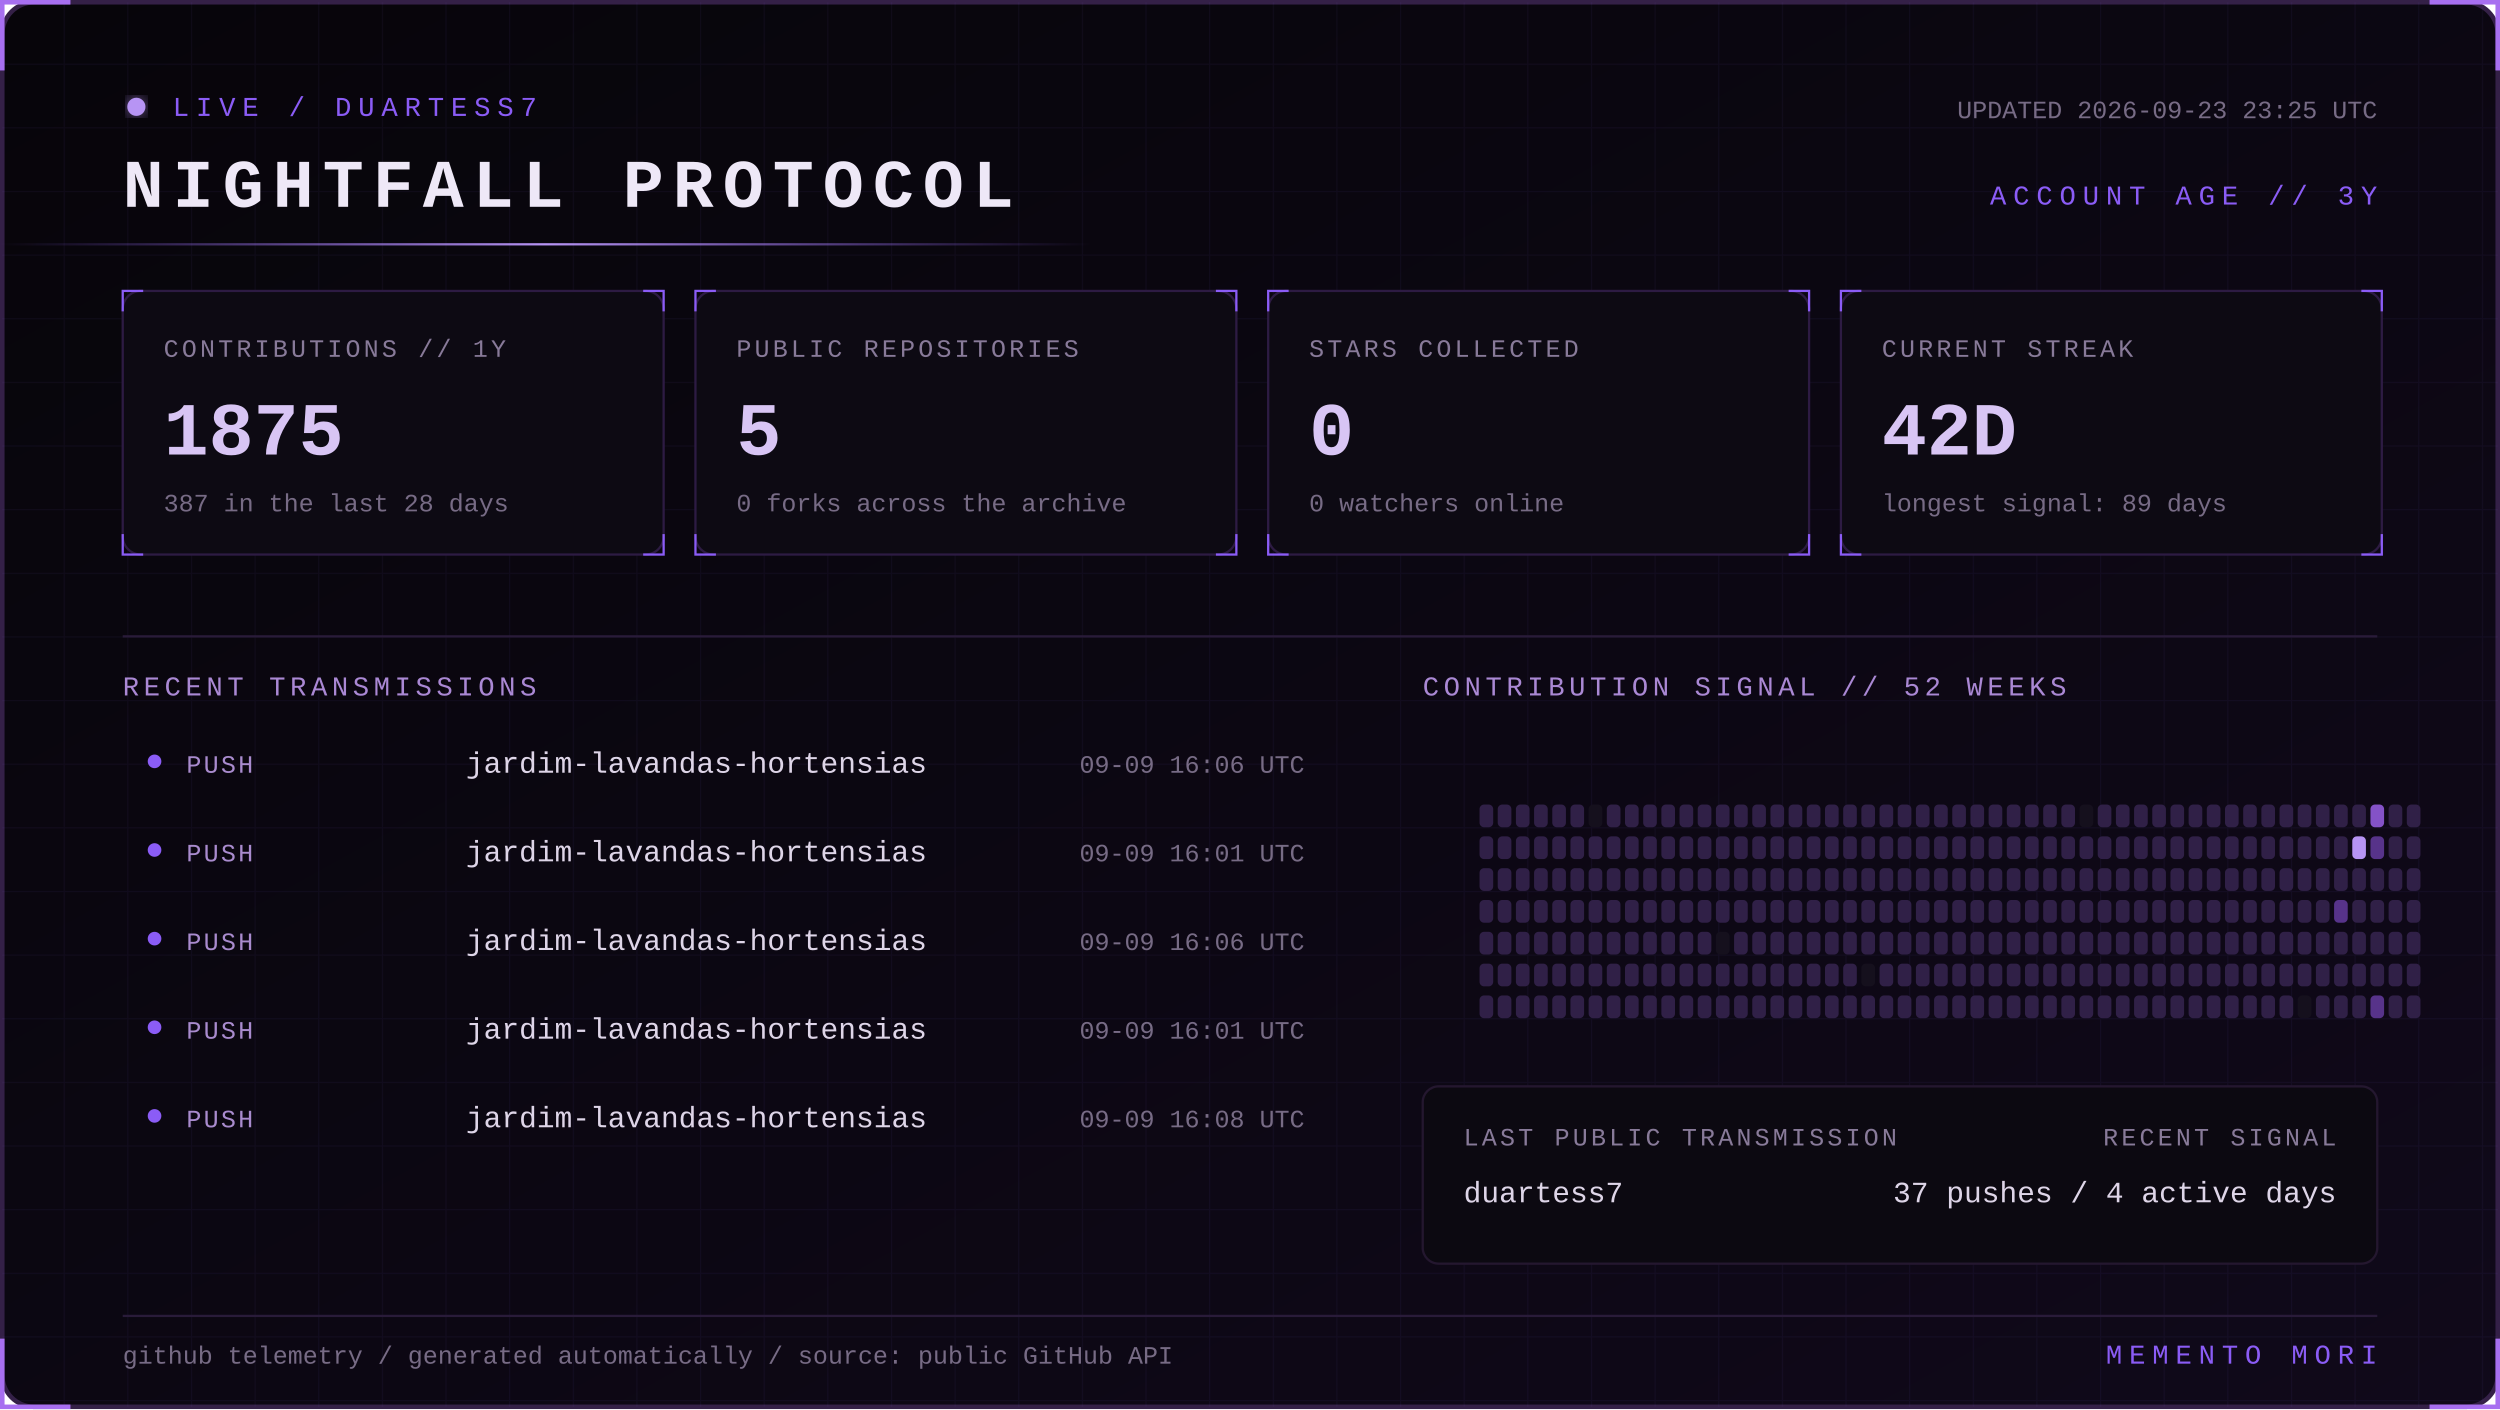
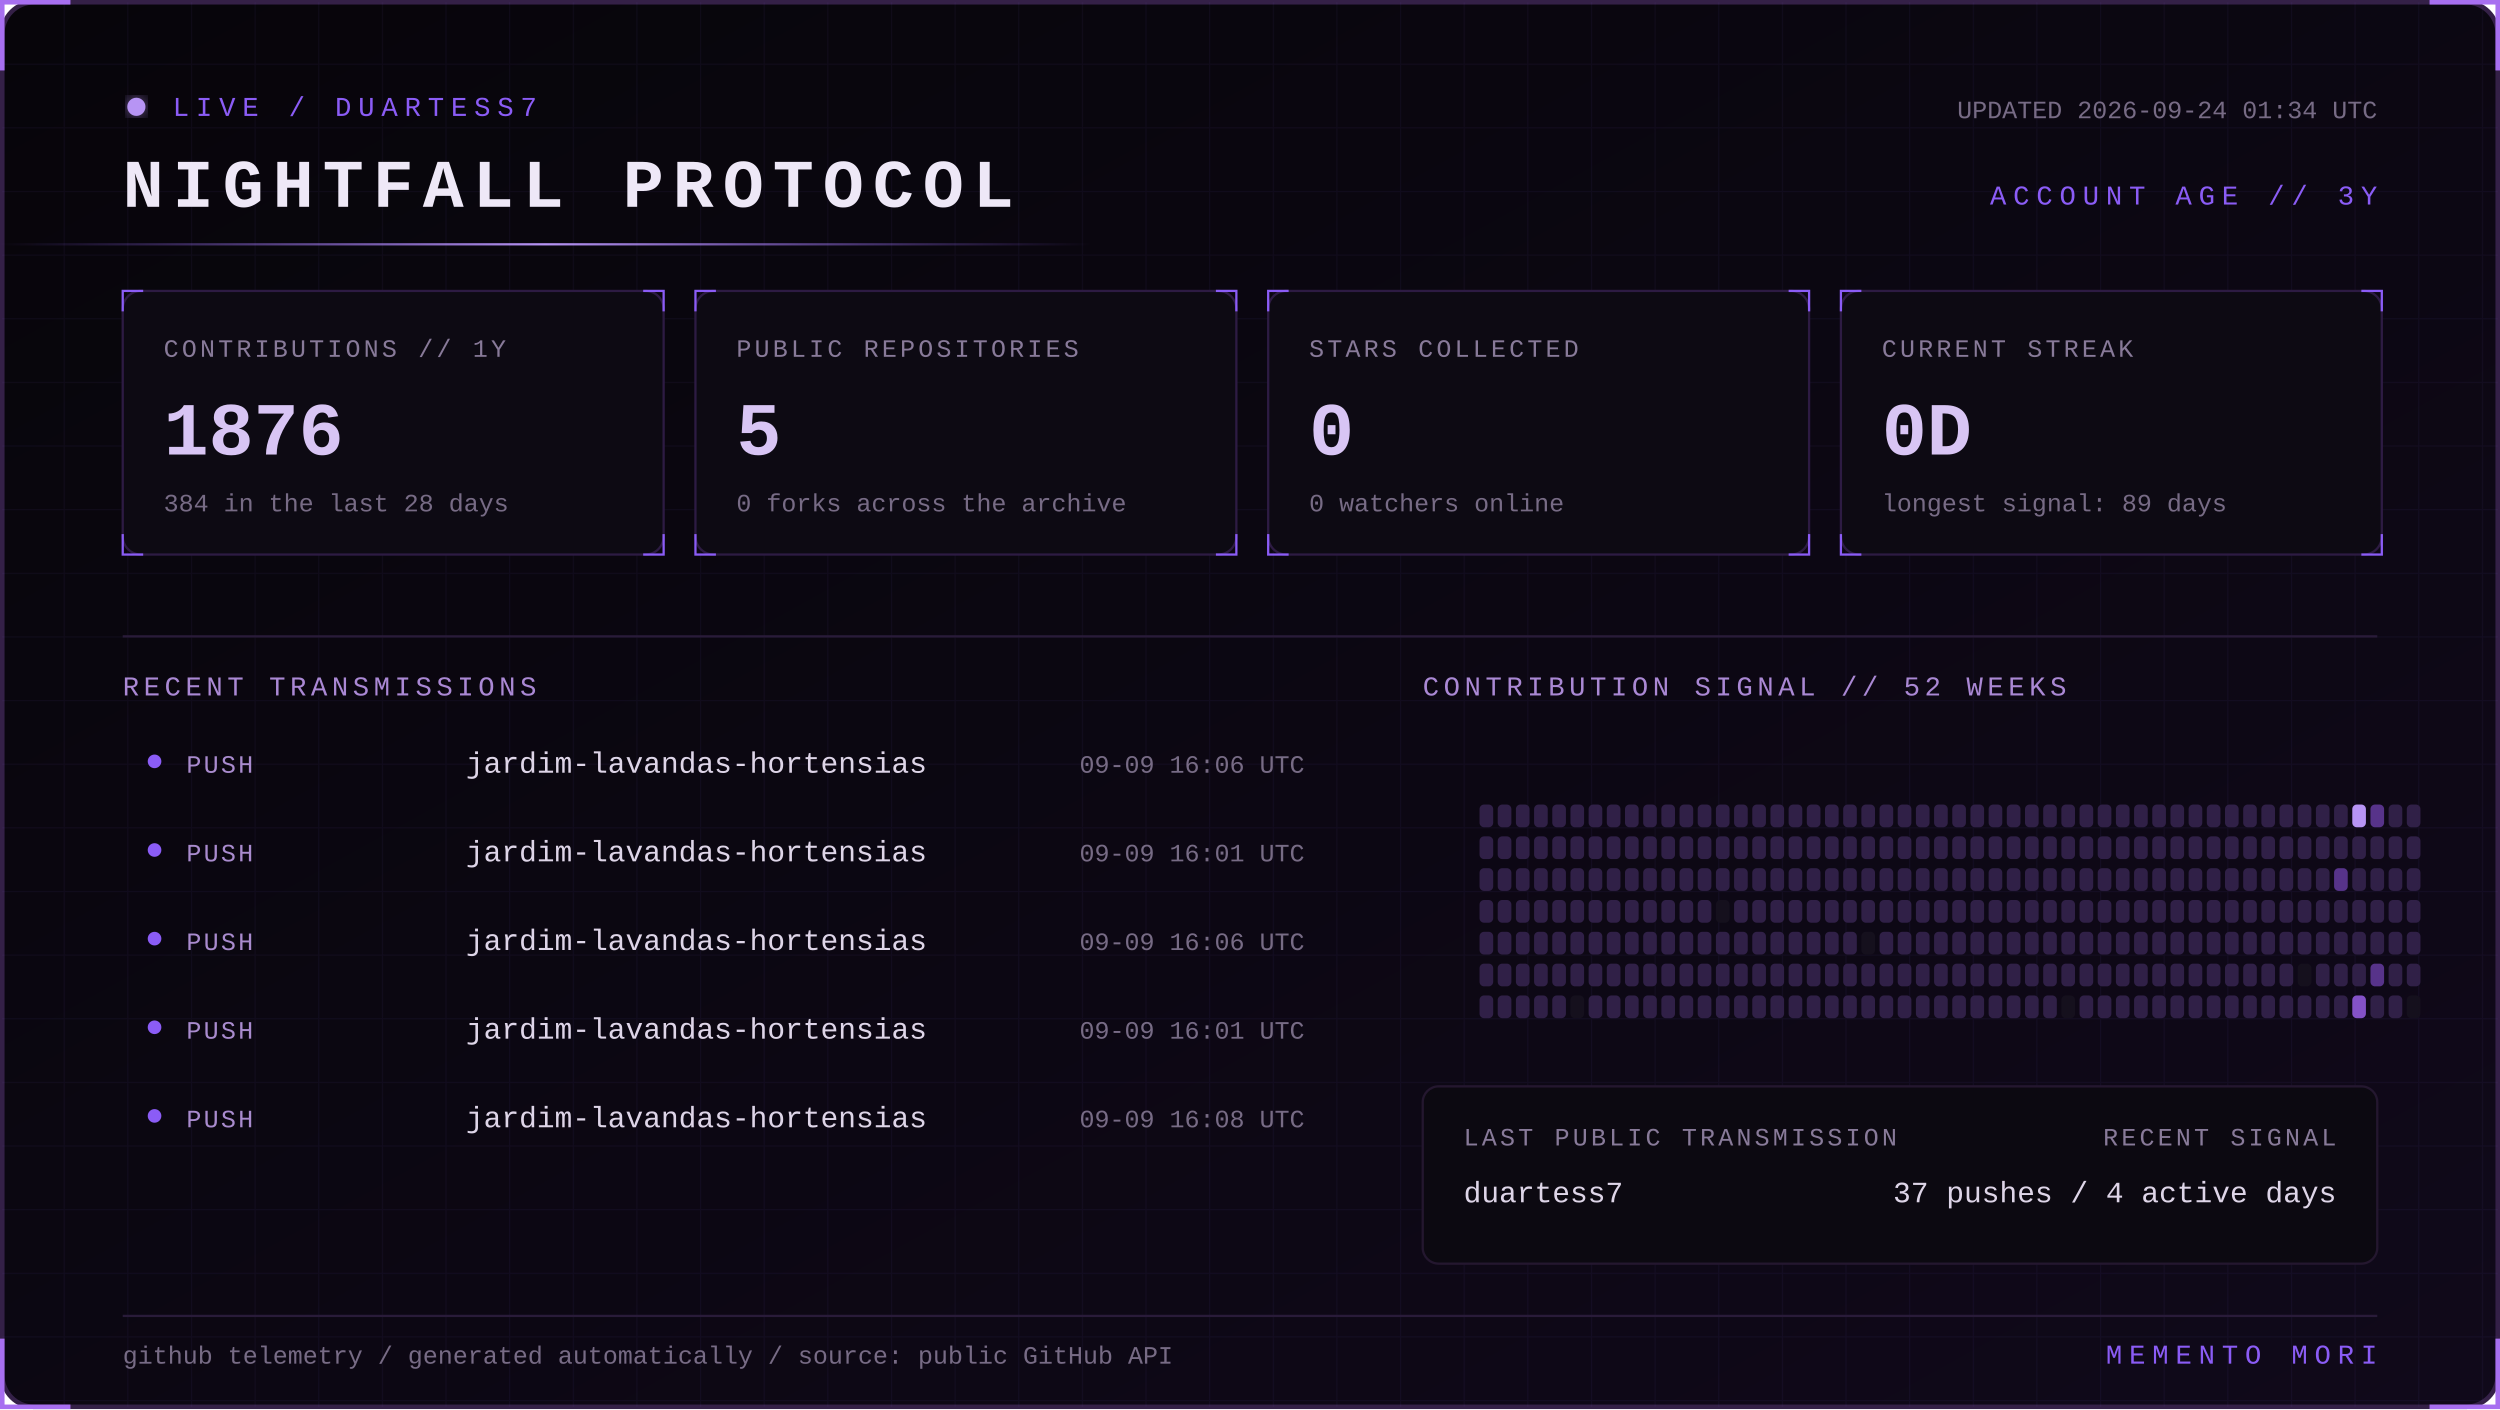
<svg xmlns="http://www.w3.org/2000/svg" width="1100" height="620" viewBox="0 0 1100 620" role="img" aria-labelledby="title desc">
  <defs>
    <linearGradient id="bg" x1="0" y1="0" x2="1" y2="1">
      <stop stop-color="#07050a" />
      <stop offset="1" stop-color="#10091a" />
    </linearGradient>
    <linearGradient id="beam">
      <stop stop-color="#8b5cf6" stop-opacity="0" />
      <stop offset=".5" stop-color="#b794f4" />
      <stop offset="1" stop-color="#8b5cf6" stop-opacity="0" />
    </linearGradient>
    <filter id="glow">
      <feGaussianBlur stdDeviation="4" result="b" />
      <feMerge>
        <feMergeNode in="b" />
        <feMergeNode in="SourceGraphic" />
      </feMerge>
    </filter>
    <pattern id="grid" width="28" height="28" patternUnits="userSpaceOnUse">
      <path d="M28 0H0V28" fill="none" stroke="#8b5cf6" stroke-opacity=".055" />
    </pattern>
    <style>
      text { font-family: Consolas, 'Courier New', monospace; }
      .kicker { fill:#8b5cf6; font-size:12px; letter-spacing:3px; }
      .title { fill:#eee8f7; font-size:30px; font-weight:700; letter-spacing:4px; }
      .label { fill:#887a99; font-size:11px; letter-spacing:1.4px; }
      .value { fill:#d8c5f4; font-size:33px; font-weight:700; }
      .detail,.pct { fill:#776b85; font-size:11px; }
      .section { fill:#aa88d4; font-size:12px; letter-spacing:2px; }
      .lang { fill:#ded5e8; font-size:13px; }
      .event { fill:#a98bce; font-size:11px; letter-spacing:1px; }
      .scan { animation:scan 5s linear infinite; }
      .blink { animation:blink 1.6s step-end infinite; }
      @keyframes scan { from { transform:translateX(-500px) } to { transform:translateX(1100px) } }
      @keyframes blink { 50% { opacity:.25 } }
    </style>
  </defs>
  <rect x="1" y="1" width="1098" height="618" rx="14" fill="url(#bg)" stroke="#342047" stroke-width="2" />
  <rect x="1" y="1" width="1098" height="618" rx="14" fill="url(#grid)" />
  <path d="M31 1H1v30 M1069 1h30v30 M1099 589v30h-30 M31 619H1v-30" stroke="#a76ff0" stroke-width="2" fill="none" />
  <g transform="translate(54 42)">
    <circle cx="6" cy="5" r="4" fill="#b794f4" filter="url(#glow)" class="blink" />
    <text x="22" y="9" class="kicker">LIVE / DUARTESS7</text>
    <text y="49" class="title">NIGHTFALL PROTOCOL</text>
-     <text x="992" y="10" text-anchor="end" class="detail">UPDATED 2026-09-23 23:25 UTC</text>
+     <text x="992" y="10" text-anchor="end" class="detail">UPDATED 2026-09-24 01:34 UTC</text>
    <text x="992" y="48" text-anchor="end" class="kicker">ACCOUNT AGE // 3Y</text>
  </g>
  <rect y="107" width="480" height="1" fill="url(#beam)" class="scan" />
  <g transform="translate(54 128)">
    <rect width="238" height="116" rx="8" fill="#0d0a13" stroke="#2d1b43" />
    <path d="M0 9V0h9 M229 0h9v9 M238 107v9h-9 M9 116H0v-9" stroke="#8b5cf6" fill="none" />
    <text x="18" y="29" class="label">CONTRIBUTIONS // 1Y</text>
-     <text x="18" y="72" class="value">1875</text>
-     <text x="18" y="97" class="detail">387 in the last 28 days</text>
+     <text x="18" y="72" class="value">1876</text>
+     <text x="18" y="97" class="detail">384 in the last 28 days</text>
  </g>
  <g transform="translate(306 128)">
    <rect width="238" height="116" rx="8" fill="#0d0a13" stroke="#2d1b43" />
    <path d="M0 9V0h9 M229 0h9v9 M238 107v9h-9 M9 116H0v-9" stroke="#8b5cf6" fill="none" />
    <text x="18" y="29" class="label">PUBLIC REPOSITORIES</text>
    <text x="18" y="72" class="value">5</text>
    <text x="18" y="97" class="detail">0 forks across the archive</text>
  </g>
  <g transform="translate(558 128)">
    <rect width="238" height="116" rx="8" fill="#0d0a13" stroke="#2d1b43" />
    <path d="M0 9V0h9 M229 0h9v9 M238 107v9h-9 M9 116H0v-9" stroke="#8b5cf6" fill="none" />
    <text x="18" y="29" class="label">STARS COLLECTED</text>
    <text x="18" y="72" class="value">0</text>
    <text x="18" y="97" class="detail">0 watchers online</text>
  </g>
  <g transform="translate(810 128)">
    <rect width="238" height="116" rx="8" fill="#0d0a13" stroke="#2d1b43" />
    <path d="M0 9V0h9 M229 0h9v9 M238 107v9h-9 M9 116H0v-9" stroke="#8b5cf6" fill="none" />
    <text x="18" y="29" class="label">CURRENT STREAK</text>
-     <text x="18" y="72" class="value">42D</text>
+     <text x="18" y="72" class="value">0D</text>
    <text x="18" y="97" class="detail">longest signal: 89 days</text>
  </g>
  <path d="M54 280H1046" stroke="#291b39" />
  <text x="54" y="306" class="section">RECENT TRANSMISSIONS</text>
  <text x="626" y="306" class="section">CONTRIBUTION SIGNAL // 52 WEEKS</text>
  <circle cx="68" cy="335" r="3" fill="#8b5cf6" />
  <text x="82" y="340" class="event">PUSH</text>
  <text x="205" y="340" class="lang">jardim-lavandas-hortensias</text>
  <text x="574" y="340" text-anchor="end" class="pct">09-09 16:06 UTC</text>
  <circle cx="68" cy="374" r="3" fill="#8b5cf6" />
  <text x="82" y="379" class="event">PUSH</text>
  <text x="205" y="379" class="lang">jardim-lavandas-hortensias</text>
  <text x="574" y="379" text-anchor="end" class="pct">09-09 16:01 UTC</text>
  <circle cx="68" cy="413" r="3" fill="#8b5cf6" />
  <text x="82" y="418" class="event">PUSH</text>
  <text x="205" y="418" class="lang">jardim-lavandas-hortensias</text>
  <text x="574" y="418" text-anchor="end" class="pct">09-09 16:06 UTC</text>
  <circle cx="68" cy="452" r="3" fill="#8b5cf6" />
  <text x="82" y="457" class="event">PUSH</text>
  <text x="205" y="457" class="lang">jardim-lavandas-hortensias</text>
  <text x="574" y="457" text-anchor="end" class="pct">09-09 16:01 UTC</text>
  <circle cx="68" cy="491" r="3" fill="#8b5cf6" />
  <text x="82" y="496" class="event">PUSH</text>
  <text x="205" y="496" class="lang">jardim-lavandas-hortensias</text>
  <text x="574" y="496" text-anchor="end" class="pct">09-09 16:08 UTC</text>
  <g>
    <rect x="651" y="354" width="6" height="10" rx="2" fill="#302047" />
    <rect x="651" y="368" width="6" height="10" rx="2" fill="#302047" />
    <rect x="651" y="382" width="6" height="10" rx="2" fill="#302047" />
    <rect x="651" y="396" width="6" height="10" rx="2" fill="#302047" />
    <rect x="651" y="410" width="6" height="10" rx="2" fill="#302047" />
    <rect x="651" y="424" width="6" height="10" rx="2" fill="#302047" />
    <rect x="651" y="438" width="6" height="10" rx="2" fill="#302047" />
    <rect x="659" y="354" width="6" height="10" rx="2" fill="#302047" />
    <rect x="659" y="368" width="6" height="10" rx="2" fill="#302047" />
    <rect x="659" y="382" width="6" height="10" rx="2" fill="#302047" />
    <rect x="659" y="396" width="6" height="10" rx="2" fill="#302047" />
    <rect x="659" y="410" width="6" height="10" rx="2" fill="#302047" />
    <rect x="659" y="424" width="6" height="10" rx="2" fill="#302047" />
    <rect x="659" y="438" width="6" height="10" rx="2" fill="#302047" />
    <rect x="667" y="354" width="6" height="10" rx="2" fill="#302047" />
    <rect x="667" y="368" width="6" height="10" rx="2" fill="#302047" />
    <rect x="667" y="382" width="6" height="10" rx="2" fill="#302047" />
    <rect x="667" y="396" width="6" height="10" rx="2" fill="#302047" />
    <rect x="667" y="410" width="6" height="10" rx="2" fill="#302047" />
    <rect x="667" y="424" width="6" height="10" rx="2" fill="#302047" />
    <rect x="667" y="438" width="6" height="10" rx="2" fill="#302047" />
    <rect x="675" y="354" width="6" height="10" rx="2" fill="#302047" />
    <rect x="675" y="368" width="6" height="10" rx="2" fill="#302047" />
    <rect x="675" y="382" width="6" height="10" rx="2" fill="#302047" />
    <rect x="675" y="396" width="6" height="10" rx="2" fill="#302047" />
    <rect x="675" y="410" width="6" height="10" rx="2" fill="#302047" />
    <rect x="675" y="424" width="6" height="10" rx="2" fill="#302047" />
    <rect x="675" y="438" width="6" height="10" rx="2" fill="#302047" />
    <rect x="683" y="354" width="6" height="10" rx="2" fill="#302047" />
    <rect x="683" y="368" width="6" height="10" rx="2" fill="#302047" />
    <rect x="683" y="382" width="6" height="10" rx="2" fill="#302047" />
    <rect x="683" y="396" width="6" height="10" rx="2" fill="#302047" />
    <rect x="683" y="410" width="6" height="10" rx="2" fill="#302047" />
    <rect x="683" y="424" width="6" height="10" rx="2" fill="#302047" />
    <rect x="683" y="438" width="6" height="10" rx="2" fill="#302047" />
    <rect x="691" y="354" width="6" height="10" rx="2" fill="#302047" />
    <rect x="691" y="368" width="6" height="10" rx="2" fill="#302047" />
    <rect x="691" y="382" width="6" height="10" rx="2" fill="#302047" />
    <rect x="691" y="396" width="6" height="10" rx="2" fill="#302047" />
    <rect x="691" y="410" width="6" height="10" rx="2" fill="#302047" />
    <rect x="691" y="424" width="6" height="10" rx="2" fill="#302047" />
-     <rect x="691" y="438" width="6" height="10" rx="2" fill="#302047" />
-     <rect x="699" y="354" width="6" height="10" rx="2" fill="#15101d" />
+     <rect x="691" y="438" width="6" height="10" rx="2" fill="#15101d" />
+     <rect x="699" y="354" width="6" height="10" rx="2" fill="#302047" />
    <rect x="699" y="368" width="6" height="10" rx="2" fill="#302047" />
    <rect x="699" y="382" width="6" height="10" rx="2" fill="#302047" />
    <rect x="699" y="396" width="6" height="10" rx="2" fill="#302047" />
    <rect x="699" y="410" width="6" height="10" rx="2" fill="#302047" />
    <rect x="699" y="424" width="6" height="10" rx="2" fill="#302047" />
    <rect x="699" y="438" width="6" height="10" rx="2" fill="#302047" />
    <rect x="707" y="354" width="6" height="10" rx="2" fill="#302047" />
    <rect x="707" y="368" width="6" height="10" rx="2" fill="#302047" />
    <rect x="707" y="382" width="6" height="10" rx="2" fill="#302047" />
    <rect x="707" y="396" width="6" height="10" rx="2" fill="#302047" />
    <rect x="707" y="410" width="6" height="10" rx="2" fill="#302047" />
    <rect x="707" y="424" width="6" height="10" rx="2" fill="#302047" />
    <rect x="707" y="438" width="6" height="10" rx="2" fill="#302047" />
    <rect x="715" y="354" width="6" height="10" rx="2" fill="#302047" />
    <rect x="715" y="368" width="6" height="10" rx="2" fill="#302047" />
    <rect x="715" y="382" width="6" height="10" rx="2" fill="#302047" />
    <rect x="715" y="396" width="6" height="10" rx="2" fill="#302047" />
    <rect x="715" y="410" width="6" height="10" rx="2" fill="#302047" />
    <rect x="715" y="424" width="6" height="10" rx="2" fill="#302047" />
    <rect x="715" y="438" width="6" height="10" rx="2" fill="#302047" />
    <rect x="723" y="354" width="6" height="10" rx="2" fill="#302047" />
    <rect x="723" y="368" width="6" height="10" rx="2" fill="#302047" />
    <rect x="723" y="382" width="6" height="10" rx="2" fill="#302047" />
    <rect x="723" y="396" width="6" height="10" rx="2" fill="#302047" />
    <rect x="723" y="410" width="6" height="10" rx="2" fill="#302047" />
    <rect x="723" y="424" width="6" height="10" rx="2" fill="#302047" />
    <rect x="723" y="438" width="6" height="10" rx="2" fill="#302047" />
    <rect x="731" y="354" width="6" height="10" rx="2" fill="#302047" />
    <rect x="731" y="368" width="6" height="10" rx="2" fill="#302047" />
    <rect x="731" y="382" width="6" height="10" rx="2" fill="#302047" />
    <rect x="731" y="396" width="6" height="10" rx="2" fill="#302047" />
    <rect x="731" y="410" width="6" height="10" rx="2" fill="#302047" />
    <rect x="731" y="424" width="6" height="10" rx="2" fill="#302047" />
    <rect x="731" y="438" width="6" height="10" rx="2" fill="#302047" />
    <rect x="739" y="354" width="6" height="10" rx="2" fill="#302047" />
    <rect x="739" y="368" width="6" height="10" rx="2" fill="#302047" />
    <rect x="739" y="382" width="6" height="10" rx="2" fill="#302047" />
    <rect x="739" y="396" width="6" height="10" rx="2" fill="#302047" />
    <rect x="739" y="410" width="6" height="10" rx="2" fill="#302047" />
    <rect x="739" y="424" width="6" height="10" rx="2" fill="#302047" />
    <rect x="739" y="438" width="6" height="10" rx="2" fill="#302047" />
    <rect x="747" y="354" width="6" height="10" rx="2" fill="#302047" />
    <rect x="747" y="368" width="6" height="10" rx="2" fill="#302047" />
    <rect x="747" y="382" width="6" height="10" rx="2" fill="#302047" />
    <rect x="747" y="396" width="6" height="10" rx="2" fill="#302047" />
    <rect x="747" y="410" width="6" height="10" rx="2" fill="#302047" />
    <rect x="747" y="424" width="6" height="10" rx="2" fill="#302047" />
    <rect x="747" y="438" width="6" height="10" rx="2" fill="#302047" />
    <rect x="755" y="354" width="6" height="10" rx="2" fill="#302047" />
    <rect x="755" y="368" width="6" height="10" rx="2" fill="#302047" />
    <rect x="755" y="382" width="6" height="10" rx="2" fill="#302047" />
-     <rect x="755" y="396" width="6" height="10" rx="2" fill="#302047" />
-     <rect x="755" y="410" width="6" height="10" rx="2" fill="#15101d" />
+     <rect x="755" y="396" width="6" height="10" rx="2" fill="#15101d" />
+     <rect x="755" y="410" width="6" height="10" rx="2" fill="#302047" />
    <rect x="755" y="424" width="6" height="10" rx="2" fill="#302047" />
    <rect x="755" y="438" width="6" height="10" rx="2" fill="#302047" />
    <rect x="763" y="354" width="6" height="10" rx="2" fill="#302047" />
    <rect x="763" y="368" width="6" height="10" rx="2" fill="#302047" />
    <rect x="763" y="382" width="6" height="10" rx="2" fill="#302047" />
    <rect x="763" y="396" width="6" height="10" rx="2" fill="#302047" />
    <rect x="763" y="410" width="6" height="10" rx="2" fill="#302047" />
    <rect x="763" y="424" width="6" height="10" rx="2" fill="#302047" />
    <rect x="763" y="438" width="6" height="10" rx="2" fill="#302047" />
    <rect x="771" y="354" width="6" height="10" rx="2" fill="#302047" />
    <rect x="771" y="368" width="6" height="10" rx="2" fill="#302047" />
    <rect x="771" y="382" width="6" height="10" rx="2" fill="#302047" />
    <rect x="771" y="396" width="6" height="10" rx="2" fill="#302047" />
    <rect x="771" y="410" width="6" height="10" rx="2" fill="#302047" />
    <rect x="771" y="424" width="6" height="10" rx="2" fill="#302047" />
    <rect x="771" y="438" width="6" height="10" rx="2" fill="#302047" />
    <rect x="779" y="354" width="6" height="10" rx="2" fill="#302047" />
    <rect x="779" y="368" width="6" height="10" rx="2" fill="#302047" />
    <rect x="779" y="382" width="6" height="10" rx="2" fill="#302047" />
    <rect x="779" y="396" width="6" height="10" rx="2" fill="#302047" />
    <rect x="779" y="410" width="6" height="10" rx="2" fill="#302047" />
    <rect x="779" y="424" width="6" height="10" rx="2" fill="#302047" />
    <rect x="779" y="438" width="6" height="10" rx="2" fill="#302047" />
    <rect x="787" y="354" width="6" height="10" rx="2" fill="#302047" />
    <rect x="787" y="368" width="6" height="10" rx="2" fill="#302047" />
    <rect x="787" y="382" width="6" height="10" rx="2" fill="#302047" />
    <rect x="787" y="396" width="6" height="10" rx="2" fill="#302047" />
    <rect x="787" y="410" width="6" height="10" rx="2" fill="#302047" />
    <rect x="787" y="424" width="6" height="10" rx="2" fill="#302047" />
    <rect x="787" y="438" width="6" height="10" rx="2" fill="#302047" />
    <rect x="795" y="354" width="6" height="10" rx="2" fill="#302047" />
    <rect x="795" y="368" width="6" height="10" rx="2" fill="#302047" />
    <rect x="795" y="382" width="6" height="10" rx="2" fill="#302047" />
    <rect x="795" y="396" width="6" height="10" rx="2" fill="#302047" />
    <rect x="795" y="410" width="6" height="10" rx="2" fill="#302047" />
    <rect x="795" y="424" width="6" height="10" rx="2" fill="#302047" />
    <rect x="795" y="438" width="6" height="10" rx="2" fill="#302047" />
    <rect x="803" y="354" width="6" height="10" rx="2" fill="#302047" />
    <rect x="803" y="368" width="6" height="10" rx="2" fill="#302047" />
    <rect x="803" y="382" width="6" height="10" rx="2" fill="#302047" />
    <rect x="803" y="396" width="6" height="10" rx="2" fill="#302047" />
    <rect x="803" y="410" width="6" height="10" rx="2" fill="#302047" />
    <rect x="803" y="424" width="6" height="10" rx="2" fill="#302047" />
    <rect x="803" y="438" width="6" height="10" rx="2" fill="#302047" />
    <rect x="811" y="354" width="6" height="10" rx="2" fill="#302047" />
    <rect x="811" y="368" width="6" height="10" rx="2" fill="#302047" />
    <rect x="811" y="382" width="6" height="10" rx="2" fill="#302047" />
    <rect x="811" y="396" width="6" height="10" rx="2" fill="#302047" />
    <rect x="811" y="410" width="6" height="10" rx="2" fill="#302047" />
    <rect x="811" y="424" width="6" height="10" rx="2" fill="#302047" />
    <rect x="811" y="438" width="6" height="10" rx="2" fill="#302047" />
    <rect x="819" y="354" width="6" height="10" rx="2" fill="#302047" />
    <rect x="819" y="368" width="6" height="10" rx="2" fill="#302047" />
    <rect x="819" y="382" width="6" height="10" rx="2" fill="#302047" />
    <rect x="819" y="396" width="6" height="10" rx="2" fill="#302047" />
-     <rect x="819" y="410" width="6" height="10" rx="2" fill="#302047" />
-     <rect x="819" y="424" width="6" height="10" rx="2" fill="#15101d" />
+     <rect x="819" y="410" width="6" height="10" rx="2" fill="#15101d" />
+     <rect x="819" y="424" width="6" height="10" rx="2" fill="#302047" />
    <rect x="819" y="438" width="6" height="10" rx="2" fill="#302047" />
    <rect x="827" y="354" width="6" height="10" rx="2" fill="#302047" />
    <rect x="827" y="368" width="6" height="10" rx="2" fill="#302047" />
    <rect x="827" y="382" width="6" height="10" rx="2" fill="#302047" />
    <rect x="827" y="396" width="6" height="10" rx="2" fill="#302047" />
    <rect x="827" y="410" width="6" height="10" rx="2" fill="#302047" />
    <rect x="827" y="424" width="6" height="10" rx="2" fill="#302047" />
    <rect x="827" y="438" width="6" height="10" rx="2" fill="#302047" />
    <rect x="835" y="354" width="6" height="10" rx="2" fill="#302047" />
    <rect x="835" y="368" width="6" height="10" rx="2" fill="#302047" />
    <rect x="835" y="382" width="6" height="10" rx="2" fill="#302047" />
    <rect x="835" y="396" width="6" height="10" rx="2" fill="#302047" />
    <rect x="835" y="410" width="6" height="10" rx="2" fill="#302047" />
    <rect x="835" y="424" width="6" height="10" rx="2" fill="#302047" />
    <rect x="835" y="438" width="6" height="10" rx="2" fill="#302047" />
    <rect x="843" y="354" width="6" height="10" rx="2" fill="#302047" />
    <rect x="843" y="368" width="6" height="10" rx="2" fill="#302047" />
    <rect x="843" y="382" width="6" height="10" rx="2" fill="#302047" />
    <rect x="843" y="396" width="6" height="10" rx="2" fill="#302047" />
    <rect x="843" y="410" width="6" height="10" rx="2" fill="#302047" />
    <rect x="843" y="424" width="6" height="10" rx="2" fill="#302047" />
    <rect x="843" y="438" width="6" height="10" rx="2" fill="#302047" />
    <rect x="851" y="354" width="6" height="10" rx="2" fill="#302047" />
    <rect x="851" y="368" width="6" height="10" rx="2" fill="#302047" />
    <rect x="851" y="382" width="6" height="10" rx="2" fill="#302047" />
    <rect x="851" y="396" width="6" height="10" rx="2" fill="#302047" />
    <rect x="851" y="410" width="6" height="10" rx="2" fill="#302047" />
    <rect x="851" y="424" width="6" height="10" rx="2" fill="#302047" />
    <rect x="851" y="438" width="6" height="10" rx="2" fill="#302047" />
    <rect x="859" y="354" width="6" height="10" rx="2" fill="#302047" />
    <rect x="859" y="368" width="6" height="10" rx="2" fill="#302047" />
    <rect x="859" y="382" width="6" height="10" rx="2" fill="#302047" />
    <rect x="859" y="396" width="6" height="10" rx="2" fill="#302047" />
    <rect x="859" y="410" width="6" height="10" rx="2" fill="#302047" />
    <rect x="859" y="424" width="6" height="10" rx="2" fill="#302047" />
    <rect x="859" y="438" width="6" height="10" rx="2" fill="#302047" />
    <rect x="867" y="354" width="6" height="10" rx="2" fill="#302047" />
    <rect x="867" y="368" width="6" height="10" rx="2" fill="#302047" />
    <rect x="867" y="382" width="6" height="10" rx="2" fill="#302047" />
    <rect x="867" y="396" width="6" height="10" rx="2" fill="#302047" />
    <rect x="867" y="410" width="6" height="10" rx="2" fill="#302047" />
    <rect x="867" y="424" width="6" height="10" rx="2" fill="#302047" />
    <rect x="867" y="438" width="6" height="10" rx="2" fill="#302047" />
    <rect x="875" y="354" width="6" height="10" rx="2" fill="#302047" />
    <rect x="875" y="368" width="6" height="10" rx="2" fill="#302047" />
    <rect x="875" y="382" width="6" height="10" rx="2" fill="#302047" />
    <rect x="875" y="396" width="6" height="10" rx="2" fill="#302047" />
    <rect x="875" y="410" width="6" height="10" rx="2" fill="#302047" />
    <rect x="875" y="424" width="6" height="10" rx="2" fill="#302047" />
    <rect x="875" y="438" width="6" height="10" rx="2" fill="#302047" />
    <rect x="883" y="354" width="6" height="10" rx="2" fill="#302047" />
    <rect x="883" y="368" width="6" height="10" rx="2" fill="#302047" />
    <rect x="883" y="382" width="6" height="10" rx="2" fill="#302047" />
    <rect x="883" y="396" width="6" height="10" rx="2" fill="#302047" />
    <rect x="883" y="410" width="6" height="10" rx="2" fill="#302047" />
    <rect x="883" y="424" width="6" height="10" rx="2" fill="#302047" />
    <rect x="883" y="438" width="6" height="10" rx="2" fill="#302047" />
    <rect x="891" y="354" width="6" height="10" rx="2" fill="#302047" />
    <rect x="891" y="368" width="6" height="10" rx="2" fill="#302047" />
    <rect x="891" y="382" width="6" height="10" rx="2" fill="#302047" />
    <rect x="891" y="396" width="6" height="10" rx="2" fill="#302047" />
    <rect x="891" y="410" width="6" height="10" rx="2" fill="#302047" />
    <rect x="891" y="424" width="6" height="10" rx="2" fill="#302047" />
    <rect x="891" y="438" width="6" height="10" rx="2" fill="#302047" />
    <rect x="899" y="354" width="6" height="10" rx="2" fill="#302047" />
    <rect x="899" y="368" width="6" height="10" rx="2" fill="#302047" />
    <rect x="899" y="382" width="6" height="10" rx="2" fill="#302047" />
    <rect x="899" y="396" width="6" height="10" rx="2" fill="#302047" />
    <rect x="899" y="410" width="6" height="10" rx="2" fill="#302047" />
    <rect x="899" y="424" width="6" height="10" rx="2" fill="#302047" />
    <rect x="899" y="438" width="6" height="10" rx="2" fill="#302047" />
    <rect x="907" y="354" width="6" height="10" rx="2" fill="#302047" />
    <rect x="907" y="368" width="6" height="10" rx="2" fill="#302047" />
    <rect x="907" y="382" width="6" height="10" rx="2" fill="#302047" />
    <rect x="907" y="396" width="6" height="10" rx="2" fill="#302047" />
    <rect x="907" y="410" width="6" height="10" rx="2" fill="#302047" />
    <rect x="907" y="424" width="6" height="10" rx="2" fill="#302047" />
-     <rect x="907" y="438" width="6" height="10" rx="2" fill="#302047" />
-     <rect x="915" y="354" width="6" height="10" rx="2" fill="#15101d" />
+     <rect x="907" y="438" width="6" height="10" rx="2" fill="#15101d" />
+     <rect x="915" y="354" width="6" height="10" rx="2" fill="#302047" />
    <rect x="915" y="368" width="6" height="10" rx="2" fill="#302047" />
    <rect x="915" y="382" width="6" height="10" rx="2" fill="#302047" />
    <rect x="915" y="396" width="6" height="10" rx="2" fill="#302047" />
    <rect x="915" y="410" width="6" height="10" rx="2" fill="#302047" />
    <rect x="915" y="424" width="6" height="10" rx="2" fill="#302047" />
    <rect x="915" y="438" width="6" height="10" rx="2" fill="#302047" />
    <rect x="923" y="354" width="6" height="10" rx="2" fill="#302047" />
    <rect x="923" y="368" width="6" height="10" rx="2" fill="#302047" />
    <rect x="923" y="382" width="6" height="10" rx="2" fill="#302047" />
    <rect x="923" y="396" width="6" height="10" rx="2" fill="#302047" />
    <rect x="923" y="410" width="6" height="10" rx="2" fill="#302047" />
    <rect x="923" y="424" width="6" height="10" rx="2" fill="#302047" />
    <rect x="923" y="438" width="6" height="10" rx="2" fill="#302047" />
    <rect x="931" y="354" width="6" height="10" rx="2" fill="#302047" />
    <rect x="931" y="368" width="6" height="10" rx="2" fill="#302047" />
    <rect x="931" y="382" width="6" height="10" rx="2" fill="#302047" />
    <rect x="931" y="396" width="6" height="10" rx="2" fill="#302047" />
    <rect x="931" y="410" width="6" height="10" rx="2" fill="#302047" />
    <rect x="931" y="424" width="6" height="10" rx="2" fill="#302047" />
    <rect x="931" y="438" width="6" height="10" rx="2" fill="#302047" />
    <rect x="939" y="354" width="6" height="10" rx="2" fill="#302047" />
    <rect x="939" y="368" width="6" height="10" rx="2" fill="#302047" />
    <rect x="939" y="382" width="6" height="10" rx="2" fill="#302047" />
    <rect x="939" y="396" width="6" height="10" rx="2" fill="#302047" />
    <rect x="939" y="410" width="6" height="10" rx="2" fill="#302047" />
    <rect x="939" y="424" width="6" height="10" rx="2" fill="#302047" />
    <rect x="939" y="438" width="6" height="10" rx="2" fill="#302047" />
    <rect x="947" y="354" width="6" height="10" rx="2" fill="#302047" />
    <rect x="947" y="368" width="6" height="10" rx="2" fill="#302047" />
    <rect x="947" y="382" width="6" height="10" rx="2" fill="#302047" />
    <rect x="947" y="396" width="6" height="10" rx="2" fill="#302047" />
    <rect x="947" y="410" width="6" height="10" rx="2" fill="#302047" />
    <rect x="947" y="424" width="6" height="10" rx="2" fill="#302047" />
    <rect x="947" y="438" width="6" height="10" rx="2" fill="#302047" />
    <rect x="955" y="354" width="6" height="10" rx="2" fill="#302047" />
    <rect x="955" y="368" width="6" height="10" rx="2" fill="#302047" />
    <rect x="955" y="382" width="6" height="10" rx="2" fill="#302047" />
    <rect x="955" y="396" width="6" height="10" rx="2" fill="#302047" />
    <rect x="955" y="410" width="6" height="10" rx="2" fill="#302047" />
    <rect x="955" y="424" width="6" height="10" rx="2" fill="#302047" />
    <rect x="955" y="438" width="6" height="10" rx="2" fill="#302047" />
    <rect x="963" y="354" width="6" height="10" rx="2" fill="#302047" />
    <rect x="963" y="368" width="6" height="10" rx="2" fill="#302047" />
    <rect x="963" y="382" width="6" height="10" rx="2" fill="#302047" />
    <rect x="963" y="396" width="6" height="10" rx="2" fill="#302047" />
    <rect x="963" y="410" width="6" height="10" rx="2" fill="#302047" />
    <rect x="963" y="424" width="6" height="10" rx="2" fill="#302047" />
    <rect x="963" y="438" width="6" height="10" rx="2" fill="#302047" />
    <rect x="971" y="354" width="6" height="10" rx="2" fill="#302047" />
    <rect x="971" y="368" width="6" height="10" rx="2" fill="#302047" />
    <rect x="971" y="382" width="6" height="10" rx="2" fill="#302047" />
    <rect x="971" y="396" width="6" height="10" rx="2" fill="#302047" />
    <rect x="971" y="410" width="6" height="10" rx="2" fill="#302047" />
    <rect x="971" y="424" width="6" height="10" rx="2" fill="#302047" />
    <rect x="971" y="438" width="6" height="10" rx="2" fill="#302047" />
    <rect x="979" y="354" width="6" height="10" rx="2" fill="#302047" />
    <rect x="979" y="368" width="6" height="10" rx="2" fill="#302047" />
    <rect x="979" y="382" width="6" height="10" rx="2" fill="#302047" />
    <rect x="979" y="396" width="6" height="10" rx="2" fill="#302047" />
    <rect x="979" y="410" width="6" height="10" rx="2" fill="#302047" />
    <rect x="979" y="424" width="6" height="10" rx="2" fill="#302047" />
    <rect x="979" y="438" width="6" height="10" rx="2" fill="#302047" />
    <rect x="987" y="354" width="6" height="10" rx="2" fill="#302047" />
    <rect x="987" y="368" width="6" height="10" rx="2" fill="#302047" />
    <rect x="987" y="382" width="6" height="10" rx="2" fill="#302047" />
    <rect x="987" y="396" width="6" height="10" rx="2" fill="#302047" />
    <rect x="987" y="410" width="6" height="10" rx="2" fill="#302047" />
    <rect x="987" y="424" width="6" height="10" rx="2" fill="#302047" />
    <rect x="987" y="438" width="6" height="10" rx="2" fill="#302047" />
    <rect x="995" y="354" width="6" height="10" rx="2" fill="#302047" />
    <rect x="995" y="368" width="6" height="10" rx="2" fill="#302047" />
    <rect x="995" y="382" width="6" height="10" rx="2" fill="#302047" />
    <rect x="995" y="396" width="6" height="10" rx="2" fill="#302047" />
    <rect x="995" y="410" width="6" height="10" rx="2" fill="#302047" />
    <rect x="995" y="424" width="6" height="10" rx="2" fill="#302047" />
    <rect x="995" y="438" width="6" height="10" rx="2" fill="#302047" />
    <rect x="1003" y="354" width="6" height="10" rx="2" fill="#302047" />
    <rect x="1003" y="368" width="6" height="10" rx="2" fill="#302047" />
    <rect x="1003" y="382" width="6" height="10" rx="2" fill="#302047" />
    <rect x="1003" y="396" width="6" height="10" rx="2" fill="#302047" />
    <rect x="1003" y="410" width="6" height="10" rx="2" fill="#302047" />
    <rect x="1003" y="424" width="6" height="10" rx="2" fill="#302047" />
    <rect x="1003" y="438" width="6" height="10" rx="2" fill="#302047" />
    <rect x="1011" y="354" width="6" height="10" rx="2" fill="#302047" />
    <rect x="1011" y="368" width="6" height="10" rx="2" fill="#302047" />
    <rect x="1011" y="382" width="6" height="10" rx="2" fill="#302047" />
    <rect x="1011" y="396" width="6" height="10" rx="2" fill="#302047" />
    <rect x="1011" y="410" width="6" height="10" rx="2" fill="#302047" />
-     <rect x="1011" y="424" width="6" height="10" rx="2" fill="#302047" />
-     <rect x="1011" y="438" width="6" height="10" rx="2" fill="#15101d" />
+     <rect x="1011" y="424" width="6" height="10" rx="2" fill="#15101d" />
+     <rect x="1011" y="438" width="6" height="10" rx="2" fill="#302047" />
    <rect x="1019" y="354" width="6" height="10" rx="2" fill="#302047" />
    <rect x="1019" y="368" width="6" height="10" rx="2" fill="#302047" />
    <rect x="1019" y="382" width="6" height="10" rx="2" fill="#302047" />
    <rect x="1019" y="396" width="6" height="10" rx="2" fill="#302047" />
    <rect x="1019" y="410" width="6" height="10" rx="2" fill="#302047" />
    <rect x="1019" y="424" width="6" height="10" rx="2" fill="#302047" />
    <rect x="1019" y="438" width="6" height="10" rx="2" fill="#302047" />
    <rect x="1027" y="354" width="6" height="10" rx="2" fill="#302047" />
    <rect x="1027" y="368" width="6" height="10" rx="2" fill="#302047" />
-     <rect x="1027" y="382" width="6" height="10" rx="2" fill="#302047" />
-     <rect x="1027" y="396" width="6" height="10" rx="2" fill="#57338a" />
+     <rect x="1027" y="382" width="6" height="10" rx="2" fill="#57338a" />
+     <rect x="1027" y="396" width="6" height="10" rx="2" fill="#302047" />
    <rect x="1027" y="410" width="6" height="10" rx="2" fill="#302047" />
    <rect x="1027" y="424" width="6" height="10" rx="2" fill="#302047" />
    <rect x="1027" y="438" width="6" height="10" rx="2" fill="#302047" />
-     <rect x="1035" y="354" width="6" height="10" rx="2" fill="#302047" />
-     <rect x="1035" y="368" width="6" height="10" rx="2" fill="#b794f4" />
+     <rect x="1035" y="354" width="6" height="10" rx="2" fill="#b794f4" />
+     <rect x="1035" y="368" width="6" height="10" rx="2" fill="#302047" />
    <rect x="1035" y="382" width="6" height="10" rx="2" fill="#302047" />
    <rect x="1035" y="396" width="6" height="10" rx="2" fill="#302047" />
    <rect x="1035" y="410" width="6" height="10" rx="2" fill="#302047" />
    <rect x="1035" y="424" width="6" height="10" rx="2" fill="#302047" />
-     <rect x="1035" y="438" width="6" height="10" rx="2" fill="#302047" />
-     <rect x="1043" y="354" width="6" height="10" rx="2" fill="#8452c7" />
-     <rect x="1043" y="368" width="6" height="10" rx="2" fill="#57338a" />
+     <rect x="1035" y="438" width="6" height="10" rx="2" fill="#8452c7" />
+     <rect x="1043" y="354" width="6" height="10" rx="2" fill="#57338a" />
+     <rect x="1043" y="368" width="6" height="10" rx="2" fill="#302047" />
    <rect x="1043" y="382" width="6" height="10" rx="2" fill="#302047" />
    <rect x="1043" y="396" width="6" height="10" rx="2" fill="#302047" />
    <rect x="1043" y="410" width="6" height="10" rx="2" fill="#302047" />
-     <rect x="1043" y="424" width="6" height="10" rx="2" fill="#302047" />
-     <rect x="1043" y="438" width="6" height="10" rx="2" fill="#57338a" />
+     <rect x="1043" y="424" width="6" height="10" rx="2" fill="#57338a" />
+     <rect x="1043" y="438" width="6" height="10" rx="2" fill="#302047" />
    <rect x="1051" y="354" width="6" height="10" rx="2" fill="#302047" />
    <rect x="1051" y="368" width="6" height="10" rx="2" fill="#302047" />
    <rect x="1051" y="382" width="6" height="10" rx="2" fill="#302047" />
    <rect x="1051" y="396" width="6" height="10" rx="2" fill="#302047" />
    <rect x="1051" y="410" width="6" height="10" rx="2" fill="#302047" />
    <rect x="1051" y="424" width="6" height="10" rx="2" fill="#302047" />
    <rect x="1051" y="438" width="6" height="10" rx="2" fill="#302047" />
    <rect x="1059" y="354" width="6" height="10" rx="2" fill="#302047" />
    <rect x="1059" y="368" width="6" height="10" rx="2" fill="#302047" />
    <rect x="1059" y="382" width="6" height="10" rx="2" fill="#302047" />
    <rect x="1059" y="396" width="6" height="10" rx="2" fill="#302047" />
    <rect x="1059" y="410" width="6" height="10" rx="2" fill="#302047" />
    <rect x="1059" y="424" width="6" height="10" rx="2" fill="#302047" />
-     <rect x="1059" y="438" width="6" height="10" rx="2" fill="#302047" />
+     <rect x="1059" y="438" width="6" height="10" rx="2" fill="#15101d" />
  </g>
  <g transform="translate(626 478)">
    <rect width="420" height="78" rx="7" fill="#0c0911" stroke="#24172f" />
    <text x="18" y="26" class="label">LAST PUBLIC TRANSMISSION</text>
    <text x="18" y="51" class="lang">duartess7</text>
    <text x="402" y="26" text-anchor="end" class="label">RECENT SIGNAL</text>
    <text x="402" y="51" text-anchor="end" class="lang">37 pushes / 4 active days</text>
  </g>
  <path d="M54 579H1046" stroke="#291b39" />
  <text x="54" y="600" class="detail">github telemetry / generated automatically / source: public GitHub API</text>
  <text x="1046" y="600" text-anchor="end" class="kicker">MEMENTO MORI</text>
</svg>
